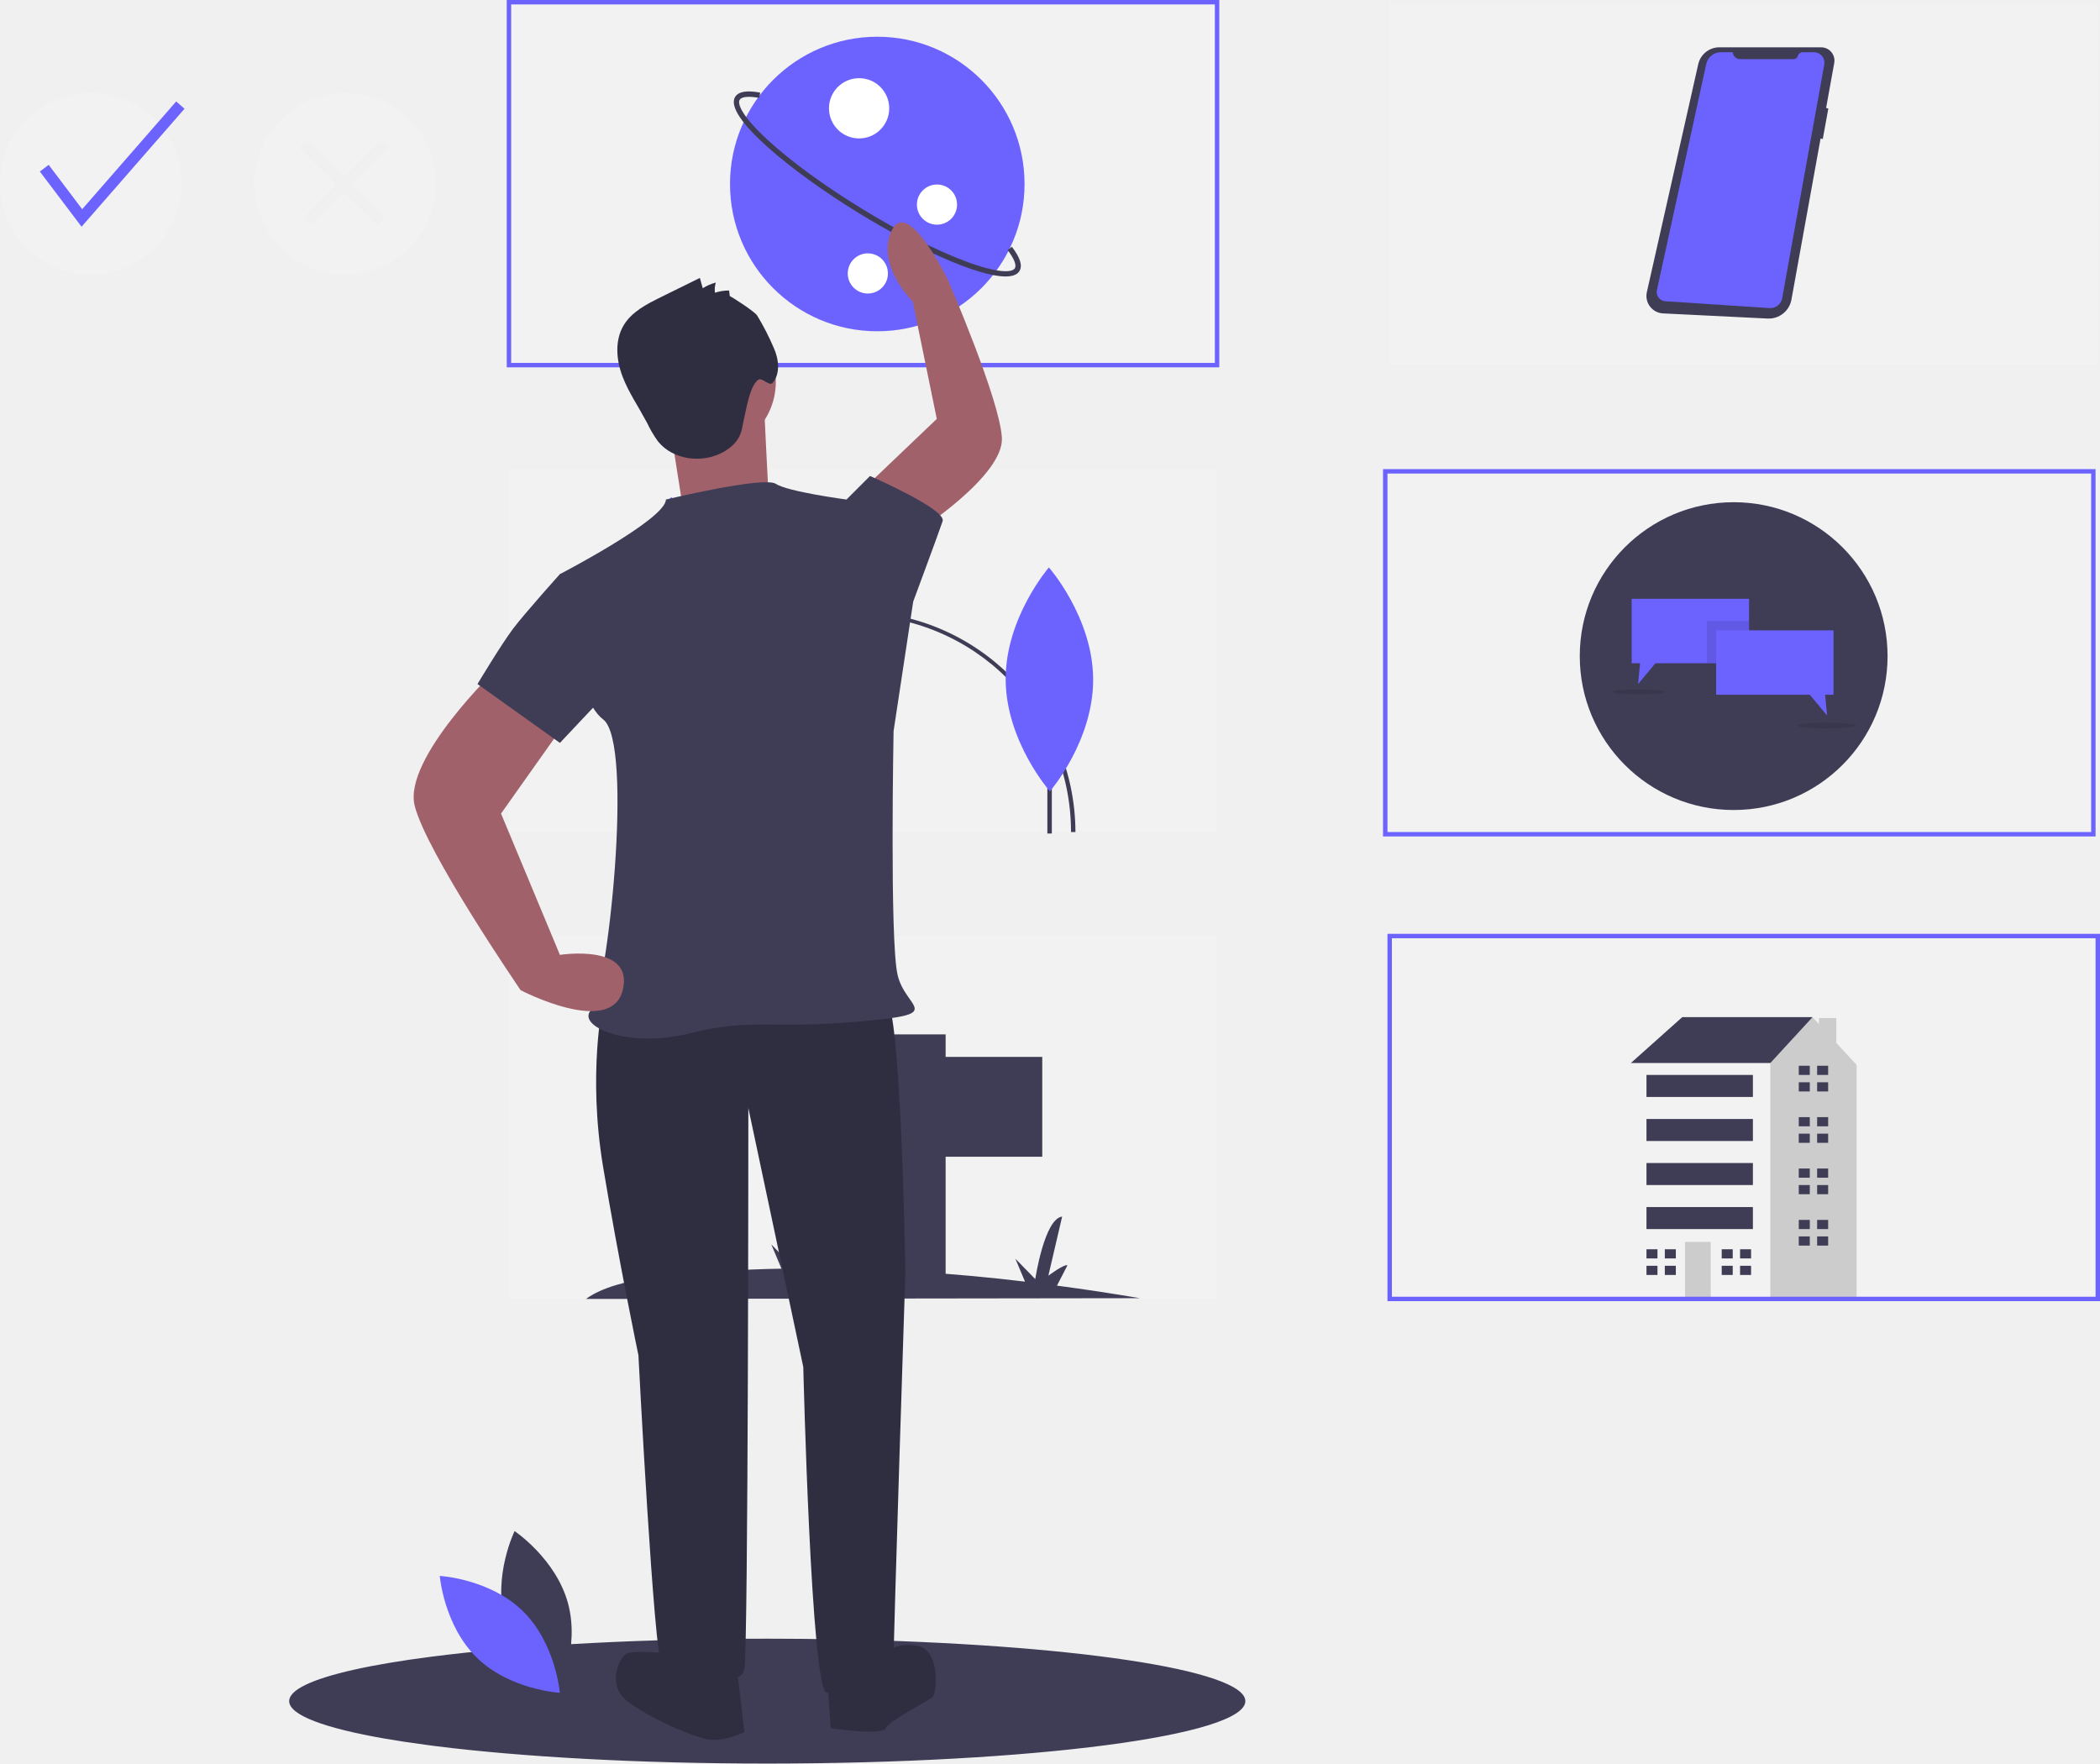
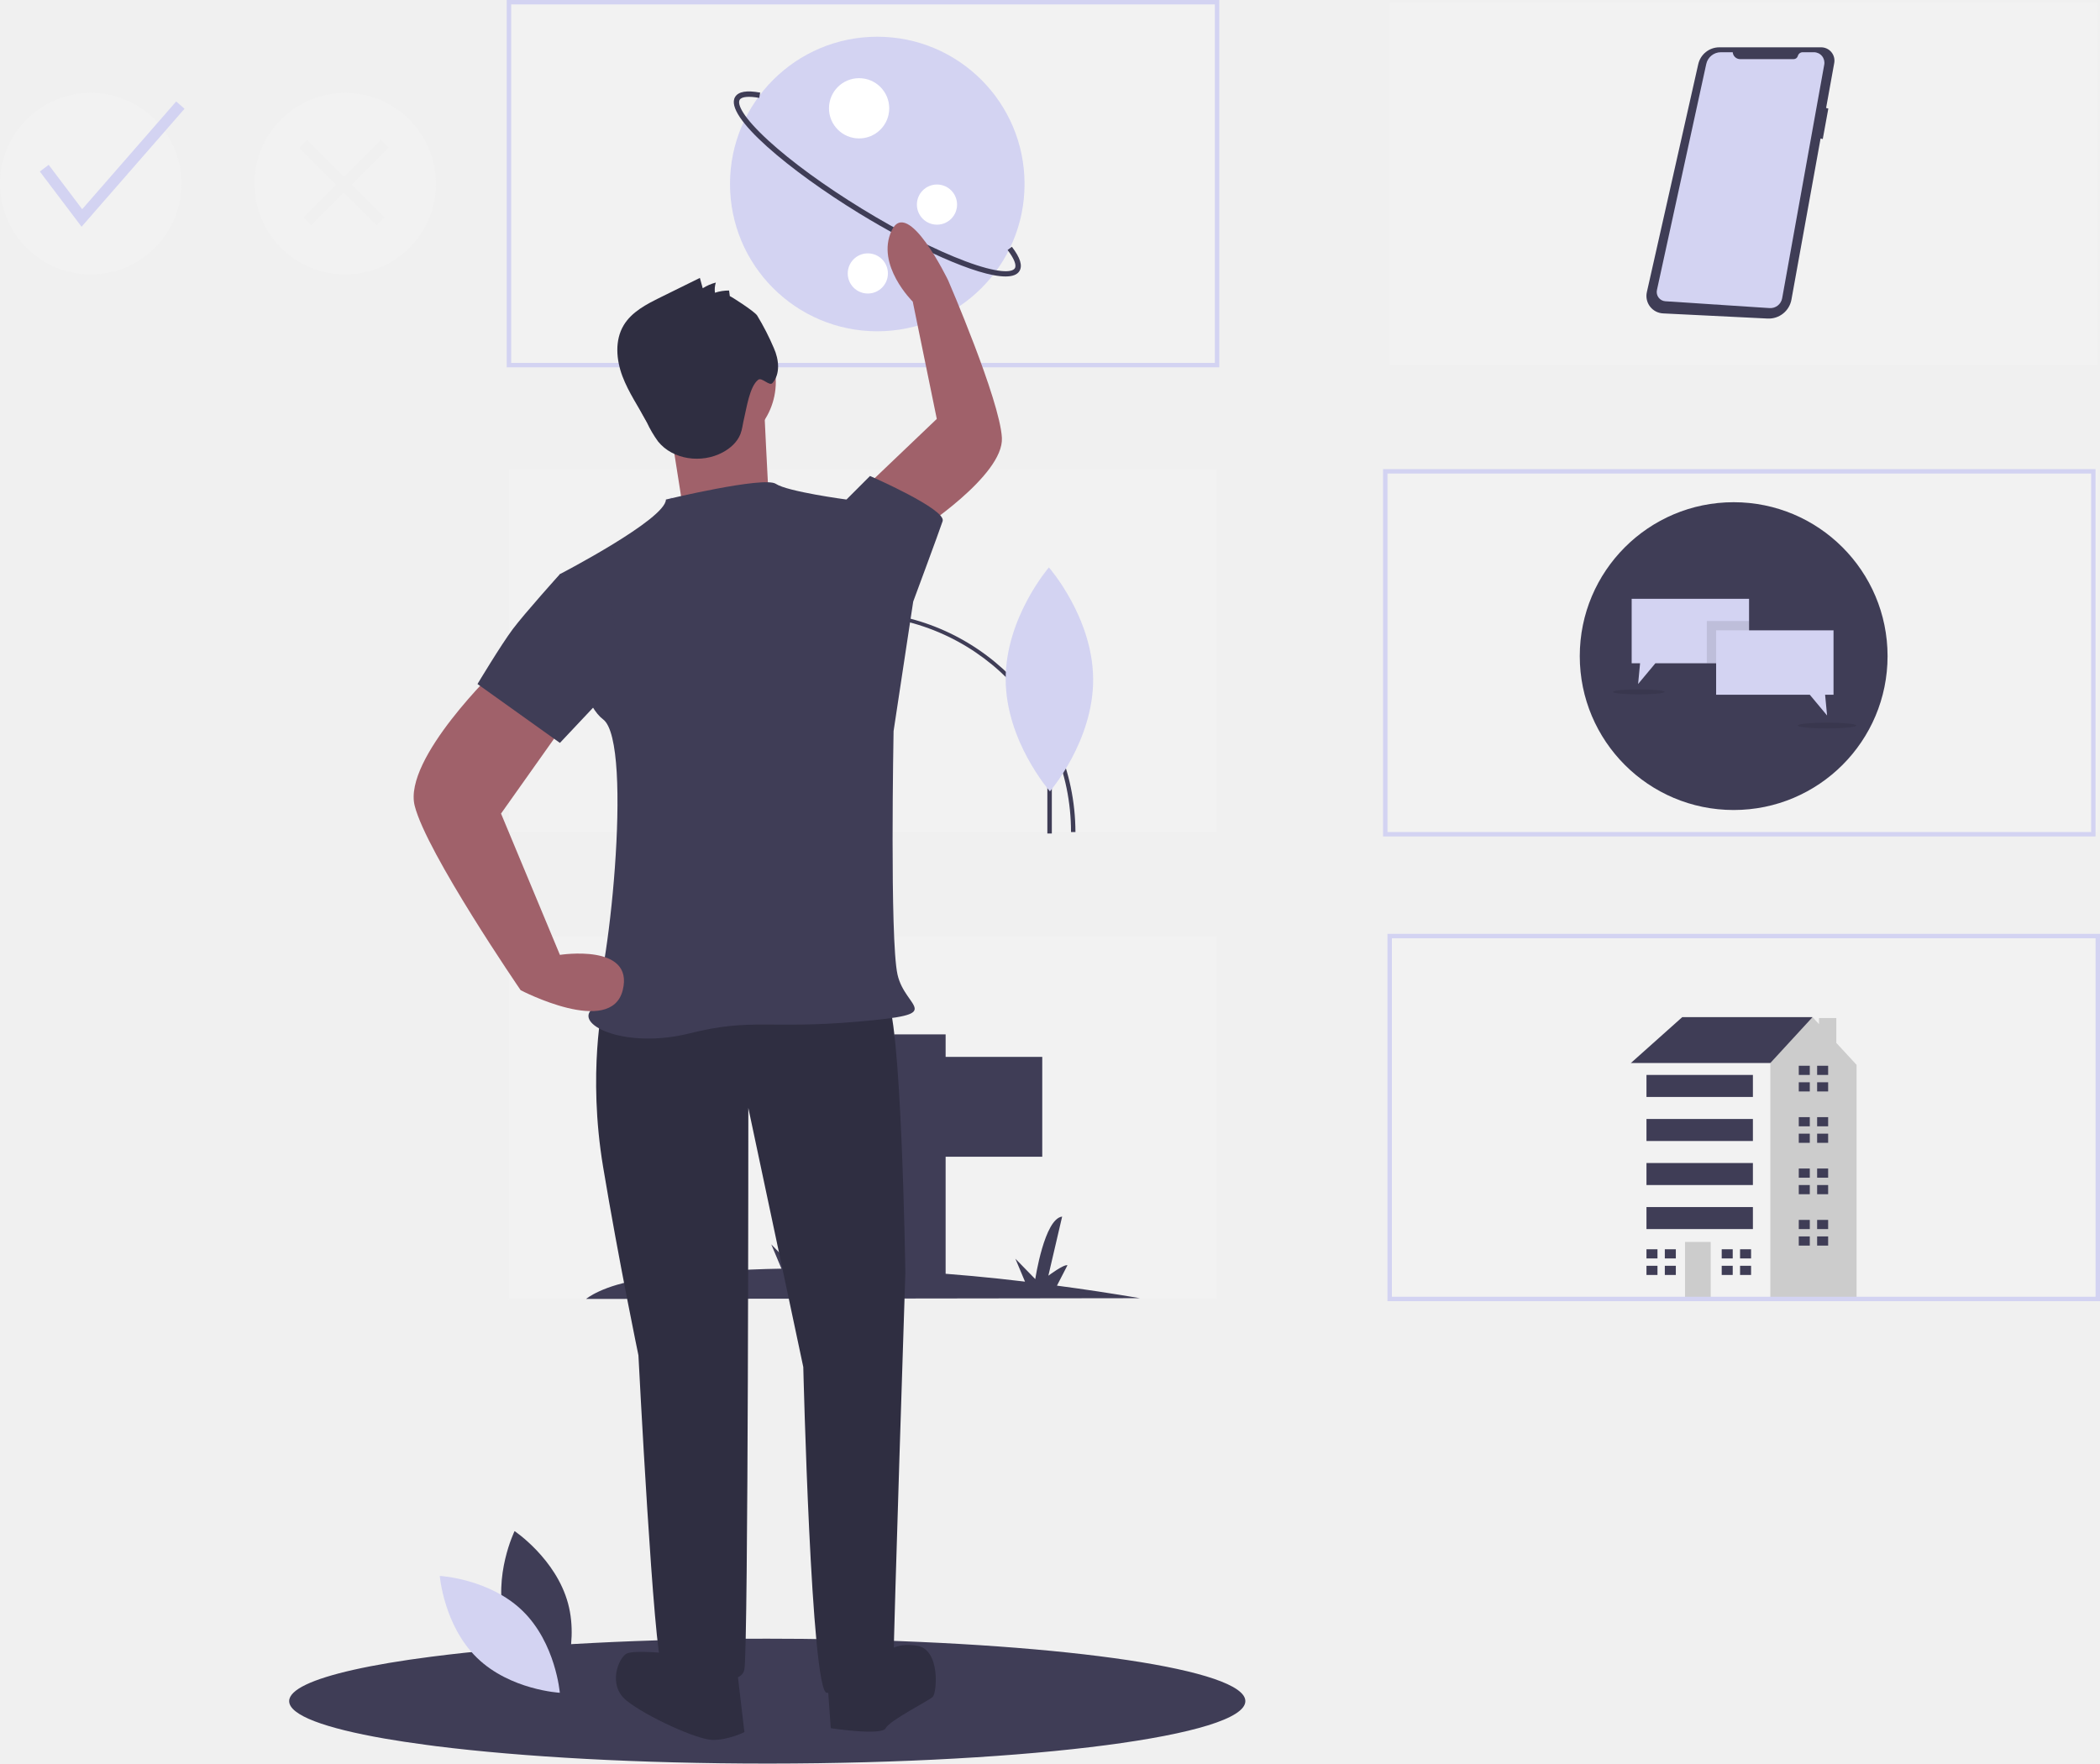
<svg xmlns="http://www.w3.org/2000/svg" id="bebdbc02-5f56-4bd5-9ad9-bce5f07a2c3e" data-name="Layer 1" width="933.443" height="783.894" viewBox="0 0 933.443 783.894">
  <path d="M627.332,841.142c0,15.287-94.578,27.672-211.447,27.752h-1.063c-57.046,0-108.848-2.936-147.02-7.701-1.634-.217-3.245-.423-4.821-.64-6.49-.857-12.556-1.782-18.143-2.742-26.701-4.65-42.525-10.42-42.525-16.669,0-5.061,10.351-9.791,28.437-13.882,9.551-2.159,21.251-4.125,34.733-5.861q3.719-.497,7.632-.937c37.601-4.399,87.266-7.072,141.707-7.072,10.58,0,20.988.103,31.157.297C548.566,815.652,627.332,827.191,627.332,841.142Z" transform="translate(-73.77864 -85)" fill="#3f3d56" />
  <rect x="617.705" y="416.066" width="314.754" height="161.311" fill="#f2f2f2" />
  <rect x="226.23" y="0.984" width="314.754" height="161.311" fill="#f2f2f2" />
-   <path d="M615.746,248.279H299.025V85H615.746Zm-314.754-1.967H613.779V86.967H300.992Z" transform="translate(-73.77864 -85)" fill="#6c63ff" />
+   <path d="M615.746,248.279H299.025V85H615.746Zm-314.754-1.967H613.779V86.967H300.992Z" transform="translate(-73.77864 -85)" fill="#d3d3f2" />
  <rect x="617.705" y="0.984" width="314.754" height="161.311" fill="#f2f2f2" />
  <rect x="226.23" y="208.525" width="314.754" height="161.311" fill="#f2f2f2" />
  <rect x="617.705" y="208.525" width="314.754" height="161.311" fill="#f2f2f2" />
  <rect x="226.23" y="416.066" width="314.754" height="161.311" fill="#f2f2f2" />
  <circle cx="40.328" cy="81.639" r="40.328" fill="#f2f2f2" />
  <path d="M227.221,126.311a40.328,40.328,0,1,0,40.328,40.328A40.328,40.328,0,0,0,227.221,126.311Zm17.476,55.311-3.477,3.477-14.491-14.491-14.491,14.491-3.477-3.477,14.491-14.491L206.794,150.673l3.477-3.477L226.729,163.654l16.458-16.458,3.477,3.477-16.458,16.458Z" transform="translate(-73.77864 -85)" fill="#f2f2f2" />
-   <polygon points="36.256 100.783 17.71 76.237 21.634 73.271 36.531 92.988 78.311 45.105 82.017 48.338 36.256 100.783" fill="#6c63ff" />
+   <polygon points="36.256 100.783 17.71 76.237 21.634 73.271 36.531 92.988 78.311 45.105 82.017 48.338 36.256 100.783" fill="#d3d3f2" />
  <path d="M580.494,662.044q-19.185-3.25-36.901-5.583l4.669-9.053c-1.574-.547-8.491,4.637-8.491,4.637l6.127-26.277c-7.918.955-11.944,27.786-11.944,27.786l-8.847-9.071,4.283,10.198a816.821,816.821,0,0,0-93.623-5.892l3.996-7.748c-1.574-.547-8.491,4.637-8.491,4.637l6.127-26.277c-7.918.955-11.944,27.786-11.944,27.786l-8.847-9.071,4.536,10.802a525.906,525.906,0,0,0-53.82,3.656c4.042-12.07,17.773-23.55,17.773-23.55-10.486,3.119-15.987,8.345-18.861,13.217a211.639,211.639,0,0,1,12.233-73.124s-21.675,47.166-18.909,78.825l.331,5.622c-18.375,2.631-25.604,8.813-25.604,8.813Z" transform="translate(-73.77864 -85)" fill="#3f3d56" />
  <circle cx="355.705" cy="255.588" r="34.787" fill="#ff6584" />
  <polygon points="728.996 475.767 724.918 472.504 747.757 452.112 805.67 452.112 805.67 470.057 768.149 495.343 728.996 475.767" fill="#3f3d56" />
  <polygon points="816.229 463.551 816.229 452.52 808.54 452.52 808.54 455.221 805.67 452.112 786.909 472.504 779.568 477.398 768.186 560.56 785.352 577.726 825.246 577.726 825.246 473.32 816.229 463.551" fill="#ccc" />
  <rect x="724.918" y="472.504" width="61.991" height="105.222" fill="#f2f2f2" />
  <rect x="748.98" y="552.032" width="11.419" height="25.694" fill="#ccc" />
  <polygon points="736.745 559.373 736.745 555.295 731.851 555.295 731.851 559.373 736.338 559.373 736.745 559.373" fill="#3f3d56" />
  <polygon points="736.338 562.636 731.851 562.636 731.851 566.714 736.745 566.714 736.745 562.636 736.338 562.636" fill="#3f3d56" />
  <rect x="740.008" y="555.295" width="4.894" height="4.078" fill="#3f3d56" />
  <rect x="740.008" y="562.636" width="4.894" height="4.078" fill="#3f3d56" />
  <polygon points="770.188 559.373 770.188 555.295 765.294 555.295 765.294 559.373 769.78 559.373 770.188 559.373" fill="#3f3d56" />
  <polygon points="769.78 562.636 765.294 562.636 765.294 566.714 770.188 566.714 770.188 562.636 769.78 562.636" fill="#3f3d56" />
  <rect x="773.451" y="555.295" width="4.894" height="4.078" fill="#3f3d56" />
  <rect x="773.451" y="562.636" width="4.894" height="4.078" fill="#3f3d56" />
  <polygon points="804.446 477.806 804.446 473.727 799.552 473.727 799.552 477.806 804.038 477.806 804.446 477.806" fill="#3f3d56" />
  <polygon points="804.038 481.069 799.552 481.069 799.552 485.147 804.446 485.147 804.446 481.069 804.038 481.069" fill="#3f3d56" />
  <rect x="807.709" y="473.727" width="4.894" height="4.078" fill="#3f3d56" />
  <rect x="807.709" y="481.069" width="4.894" height="4.078" fill="#3f3d56" />
  <polygon points="804.446 500.645 804.446 496.566 799.552 496.566 799.552 500.645 804.038 500.645 804.446 500.645" fill="#3f3d56" />
  <polygon points="804.038 503.907 799.552 503.907 799.552 507.986 804.446 507.986 804.446 503.907 804.038 503.907" fill="#3f3d56" />
  <rect x="807.709" y="496.566" width="4.894" height="4.078" fill="#3f3d56" />
  <rect x="807.709" y="503.907" width="4.894" height="4.078" fill="#3f3d56" />
  <polygon points="804.446 523.484 804.446 519.405 799.552 519.405 799.552 523.484 804.038 523.484 804.446 523.484" fill="#3f3d56" />
  <polygon points="804.038 526.746 799.552 526.746 799.552 530.825 804.446 530.825 804.446 526.746 804.038 526.746" fill="#3f3d56" />
  <rect x="807.709" y="519.405" width="4.894" height="4.078" fill="#3f3d56" />
  <rect x="807.709" y="526.746" width="4.894" height="4.078" fill="#3f3d56" />
  <polygon points="804.446 546.322 804.446 542.244 799.552 542.244 799.552 546.322 804.038 546.322 804.446 546.322" fill="#3f3d56" />
  <polygon points="804.038 549.585 799.552 549.585 799.552 553.664 804.446 553.664 804.446 549.585 804.038 549.585" fill="#3f3d56" />
  <rect x="807.709" y="542.244" width="4.894" height="4.078" fill="#3f3d56" />
  <rect x="807.709" y="549.585" width="4.894" height="4.078" fill="#3f3d56" />
  <rect x="731.851" y="477.806" width="47.309" height="9.788" fill="#3f3d56" />
  <rect x="731.851" y="497.382" width="47.309" height="9.788" fill="#3f3d56" />
  <rect x="731.851" y="516.958" width="47.309" height="9.788" fill="#3f3d56" />
  <rect x="731.851" y="536.534" width="47.309" height="9.788" fill="#3f3d56" />
  <polygon points="355.902 469.793 397.421 469.793 397.421 459.771 420.328 459.771 420.328 469.793 463.279 469.793 463.279 514.176 420.328 514.176 420.328 570.012 397.421 570.012 397.421 514.176 355.902 514.176 334.426 489.837 355.902 469.793" fill="#3f3d56" />
  <path d="M551.811,454.836h-1.967a96.393,96.393,0,1,0-192.787,0h-1.967a98.361,98.361,0,0,1,196.721,0Z" transform="translate(-73.77864 -85)" fill="#3f3d56" />
  <rect x="404.177" y="355.987" width="2.514" height="99.297" transform="matrix(1, -0.00188, 0.00188, 1, -74.53899, -84.23861)" fill="#3f3d56" />
-   <path d="M429.821,368.596c.225,34.721-24.15,63.028-24.15,63.028s-24.741-27.988-24.966-62.709,24.15-63.028,24.15-63.028S429.596,333.874,429.821,368.596Z" transform="translate(-73.77864 -85)" fill="#6c63ff" />
+   <path d="M429.821,368.596c.225,34.721-24.15,63.028-24.15,63.028s-24.741-27.988-24.966-62.709,24.15-63.028,24.15-63.028S429.596,333.874,429.821,368.596Z" transform="translate(-73.77864 -85)" fill="#d3d3f2" />
  <path d="M429.821,368.596c.225,34.721-24.15,63.028-24.15,63.028s-24.741-27.988-24.966-62.709,24.15-63.028,24.15-63.028S429.596,333.874,429.821,368.596Z" transform="translate(-73.77864 -85)" opacity="0.1" />
  <rect x="371.497" y="356.049" width="2.514" height="99.297" transform="matrix(1, -0.00188, 0.00188, 1, -74.53916, -84.29992)" fill="#3f3d56" />
-   <path d="M397.141,368.657c.225,34.721-24.15,63.028-24.15,63.028s-24.741-27.988-24.966-62.709,24.15-63.028,24.15-63.028S396.916,333.936,397.141,368.657Z" transform="translate(-73.77864 -85)" fill="#6c63ff" />
+   <path d="M397.141,368.657c.225,34.721-24.15,63.028-24.15,63.028s-24.741-27.988-24.966-62.709,24.15-63.028,24.15-63.028S396.916,333.936,397.141,368.657Z" transform="translate(-73.77864 -85)" fill="#d3d3f2" />
  <rect x="465.544" y="291.88" width="1.99" height="78.61" fill="#3f3d56" />
-   <path d="M559.68,386.898c.127,27.488-19.213,49.861-19.213,49.861s-19.545-22.194-19.671-49.682,19.213-49.861,19.213-49.861S559.553,359.41,559.68,386.898Z" transform="translate(-73.77864 -85)" fill="#6c63ff" />
+   <path d="M559.68,386.898c.127,27.488-19.213,49.861-19.213,49.861s-19.545-22.194-19.671-49.682,19.213-49.861,19.213-49.861S559.553,359.41,559.68,386.898Z" transform="translate(-73.77864 -85)" fill="#d3d3f2" />
  <circle cx="770.609" cy="291.639" r="68.408" fill="#3f3d56" />
-   <polygon points="777.45 266.171 777.45 294.807 735.823 294.807 728.132 304.034 729.01 294.807 725.269 294.807 725.269 266.171 777.45 266.171" fill="#6c63ff" />
+   <polygon points="777.45 266.171 777.45 294.807 735.823 294.807 728.132 304.034 729.01 294.807 725.269 294.807 725.269 266.171 777.45 266.171" fill="#d3d3f2" />
  <rect x="758.677" y="276.035" width="18.772" height="18.772" opacity="0.1" />
-   <polygon points="762.813 280.171 814.994 280.171 814.994 308.807 811.252 308.807 812.131 318.034 804.441 308.807 762.813 308.807 762.813 280.171" fill="#6c63ff" />
+   <polygon points="762.813 280.171 814.994 280.171 814.994 308.807 811.252 308.807 812.131 318.034 804.441 308.807 762.813 308.807 762.813 280.171" fill="#d3d3f2" />
  <ellipse cx="728.451" cy="307.534" rx="11.454" ry="1.117" opacity="0.1" />
  <ellipse cx="812.131" cy="322.488" rx="13.045" ry="1.273" opacity="0.1" />
  <path d="M883.221,106.032H838.018a9.609,9.609,0,0,0-9.374,7.496L805.803,214.838a7.766,7.766,0,0,0,7.194,9.465l46.47,2.29a10.26,10.26,0,0,0,10.601-8.422l12.956-71.627.964.275,2.479-13.576-.992-.248,3.617-19.994A5.916,5.916,0,0,0,883.221,106.032Z" transform="translate(-73.77864 -85)" fill="#3f3d56" />
-   <path d="M843.969,108.216h-5.277a6.641,6.641,0,0,0-6.488,5.225l-21.924,100.484a4.115,4.115,0,0,0,3.751,4.983l46.319,3.036a5.329,5.329,0,0,0,5.593-4.373l18.708-103.859a4.668,4.668,0,0,0-4.594-5.495h-5.006a2.203,2.203,0,0,0-2.127,1.63h0a1.945,1.945,0,0,1-1.878,1.439h-23.764a3.324,3.324,0,0,1-3.315-3.069Z" transform="translate(-73.77864 -85)" fill="#6c63ff" />
-   <circle cx="389.947" cy="81.788" r="65.461" fill="#6c63ff" />
+   <path d="M843.969,108.216h-5.277a6.641,6.641,0,0,0-6.488,5.225l-21.924,100.484a4.115,4.115,0,0,0,3.751,4.983l46.319,3.036a5.329,5.329,0,0,0,5.593-4.373l18.708-103.859a4.668,4.668,0,0,0-4.594-5.495h-5.006a2.203,2.203,0,0,0-2.127,1.63h0a1.945,1.945,0,0,1-1.878,1.439h-23.764a3.324,3.324,0,0,1-3.315-3.069Z" transform="translate(-73.77864 -85)" fill="#d3d3f2" />
+   <circle cx="389.947" cy="81.788" r="65.461" fill="#d3d3f2" />
  <path d="M520.725,207.888c-12.568.001-40.323-12.908-65.007-28.027-30.63-18.761-60.379-43.283-55.178-51.774,1.47-2.4,5.113-3.027,11.141-1.921l-.432,2.353c-4.667-.859-7.826-.559-8.668.817-1.229,2.007,1.481,7.834,12.775,18.169,10.292,9.419,25.07,20.185,41.612,30.317,16.542,10.132,32.848,18.404,45.914,23.294,14.338,5.366,20.76,5.132,21.989,3.126.844-1.378-.329-4.331-3.218-8.104l1.899-1.454c3.731,4.872,4.829,8.406,3.358,10.807C525.9,207.139,523.754,207.888,520.725,207.888Z" transform="translate(-73.77864 -85)" fill="#3f3d56" />
  <circle cx="381.867" cy="48.141" r="13.39" fill="#fff" />
  <circle cx="385.745" cy="121.543" r="8.926" fill="#fff" />
  <circle cx="416.484" cy="90.94" r="8.926" fill="#fff" />
-   <path d="M1007.221,663.361H690.5V500.082h316.721ZM692.467,661.394h312.787V502.049H692.467Z" transform="translate(-73.77864 -85)" fill="#6c63ff" />
-   <path d="M1005.254,456.803H688.533V293.525h316.721ZM690.5,454.836h312.787V295.492H690.5Z" transform="translate(-73.77864 -85)" fill="#6c63ff" />
+   <path d="M1007.221,663.361H690.5V500.082h316.721ZM692.467,661.394h312.787V502.049H692.467Z" transform="translate(-73.77864 -85)" fill="#d3d3f2" />
+   <path d="M1005.254,456.803H688.533V293.525h316.721ZM690.5,454.836h312.787V295.492H690.5Z" transform="translate(-73.77864 -85)" fill="#d3d3f2" />
  <path d="M298.189,805.303c5.37,19.85,23.763,32.144,23.763,32.144s9.687-19.89,4.317-39.74-23.763-32.144-23.763-32.144S292.819,785.453,298.189,805.303Z" transform="translate(-73.77864 -85)" fill="#3f3d56" />
-   <path d="M306.079,801.037c14.735,14.344,16.535,36.394,16.535,36.394s-22.09-1.206-36.825-15.55-16.535-36.394-16.535-36.394S291.344,786.693,306.079,801.037Z" transform="translate(-73.77864 -85)" fill="#6c63ff" />
+   <path d="M306.079,801.037c14.735,14.344,16.535,36.394,16.535,36.394s-22.09-1.206-36.825-15.55-16.535-36.394-16.535-36.394S291.344,786.693,306.079,801.037Z" transform="translate(-73.77864 -85)" fill="#d3d3f2" />
  <path d="M357.556,528.634l-15.703,1.745s-6.979,31.407,0,73.282S357.556,687.412,357.556,687.412s6.979,136.096,10.469,137.841,34.896,12.214,36.641,1.745,1.745-249.509,1.745-249.509l24.427,115.158s3.49,144.82,10.469,144.82,29.662-1.745,29.662-13.959S476.204,650.771,476.204,650.771s-1.745-118.648-8.724-122.137S357.556,528.634,357.556,528.634Z" transform="translate(-73.77864 -85)" fill="#2f2e41" />
  <path d="M371.515,820.018s-15.703-1.745-19.193,0-8.724,13.959,0,20.938,31.407,17.448,38.386,17.448,13.959-3.49,13.959-3.49l-3.49-29.662Z" transform="translate(-73.77864 -85)" fill="#2f2e41" />
  <path d="M441.307,828.742l1.745,24.427s22.683,3.49,24.427,0,19.193-12.214,20.938-13.959,3.49-20.938-6.979-22.683-13.959,3.49-13.959,3.49Z" transform="translate(-73.77864 -85)" fill="#2f2e41" />
  <path d="M481.854,321.015s38.147-24.531,37.264-41.384-23.88-69.992-23.88-69.992-17.99-37.403-25.142-22.117,9.4,31.557,9.4,31.557l10.683,52.127-29.034,27.698Z" transform="translate(-73.77864 -85)" fill="#a0616a" />
  <circle cx="313.439" cy="169.698" r="31.407" fill="#a0616a" />
  <path d="M371.515,273.891l5.234,33.152,38.386-6.979s-1.745-33.152-1.745-36.641S371.515,273.891,371.515,273.891Z" transform="translate(-73.77864 -85)" fill="#a0616a" />
  <path d="M369.77,307.042s43.62-10.469,48.855-6.979,31.407,6.979,31.407,6.979l29.662,45.365-8.724,57.579s-1.745,92.475,1.745,108.179,22.683,17.448-17.448,20.938-47.11-1.745-75.027,5.234-50.6-3.49-43.62-10.469,19.193-118.648,5.234-129.116-19.193-64.558-19.193-64.558S369.77,315.766,369.77,307.042Z" transform="translate(-73.77864 -85)" fill="#3f3d56" />
  <path d="M444.797,312.277l5.234-5.234,10.469-10.469s34.024,14.831,32.279,20.065-13.086,35.769-13.086,35.769l-15.703,5.234Z" transform="translate(-73.77864 -85)" fill="#3f3d56" />
  <path d="M398.178,216.648l-.322-2.516a19.778,19.778,0,0,0-6.286.988,10.327,10.327,0,0,1,.388-4.521,20.103,20.103,0,0,0-5.818,2.529l-1.269-4.592-17.443,8.596c-6.261,3.086-12.862,6.477-16.442,12.47-3.99,6.681-3.296,15.268-.568,22.556s7.26,13.738,10.894,20.62a51.517,51.517,0,0,0,4.951,8.426c6.584,8.208,19.4,9.866,28.683,4.912,3.426-1.828,6.539-4.561,7.948-8.179.843-2.164,1.035-4.518,1.588-6.773,1.148-4.69,2.481-14.372,6.291-17.339,1.676-1.306,5,3.023,6.389,1.415,3.57-4.132,2.821-10.504.604-15.494a113.053,113.053,0,0,0-7.443-14.517C409.125,223.359,398.14,216.346,398.178,216.648Z" transform="translate(-73.77864 -85)" fill="#2f2e41" />
  <path d="M294.743,382.069S252.867,422.2,258.101,443.138s47.11,82.006,47.11,82.006,40.131,20.938,45.365,0-27.917-15.703-27.917-15.703l-26.172-62.813,29.662-41.876Z" transform="translate(-73.77864 -85)" fill="#a0616a" />
  <path d="M343.597,343.683l-20.938-3.49s-15.703,17.448-20.938,24.427-15.703,24.427-15.703,24.427l36.641,26.172,27.917-29.662Z" transform="translate(-73.77864 -85)" fill="#3f3d56" />
</svg>
